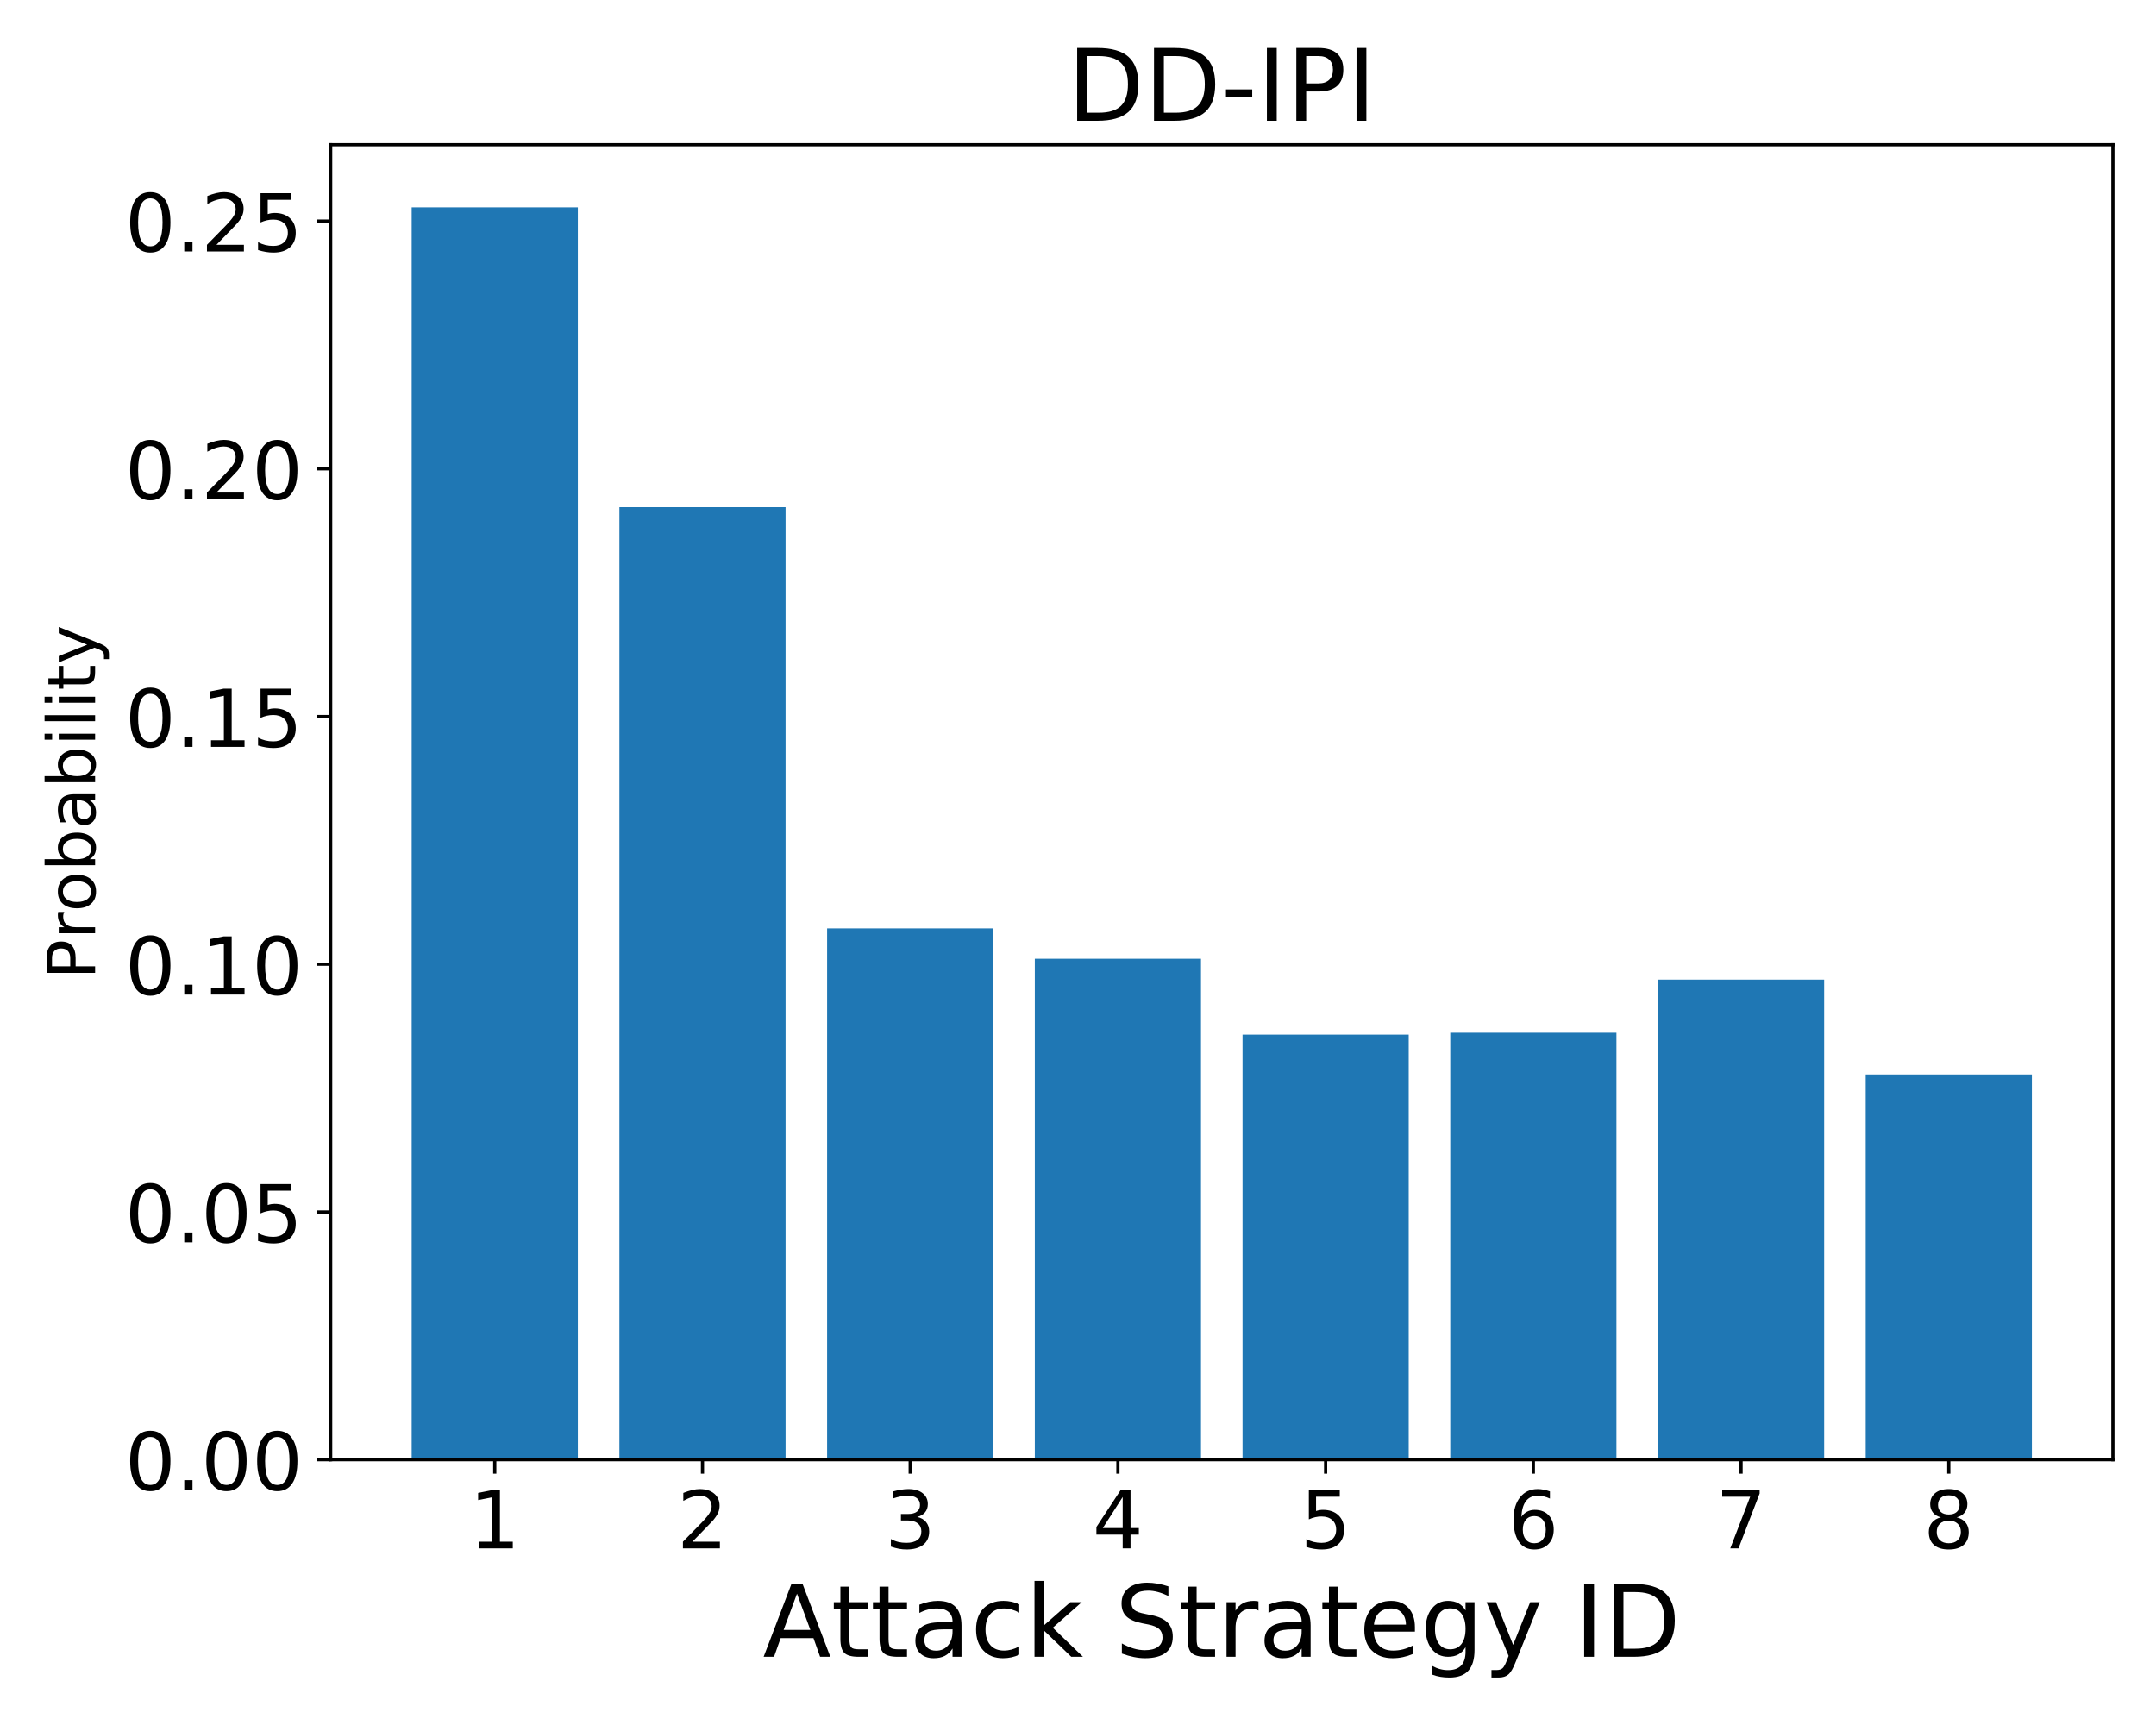
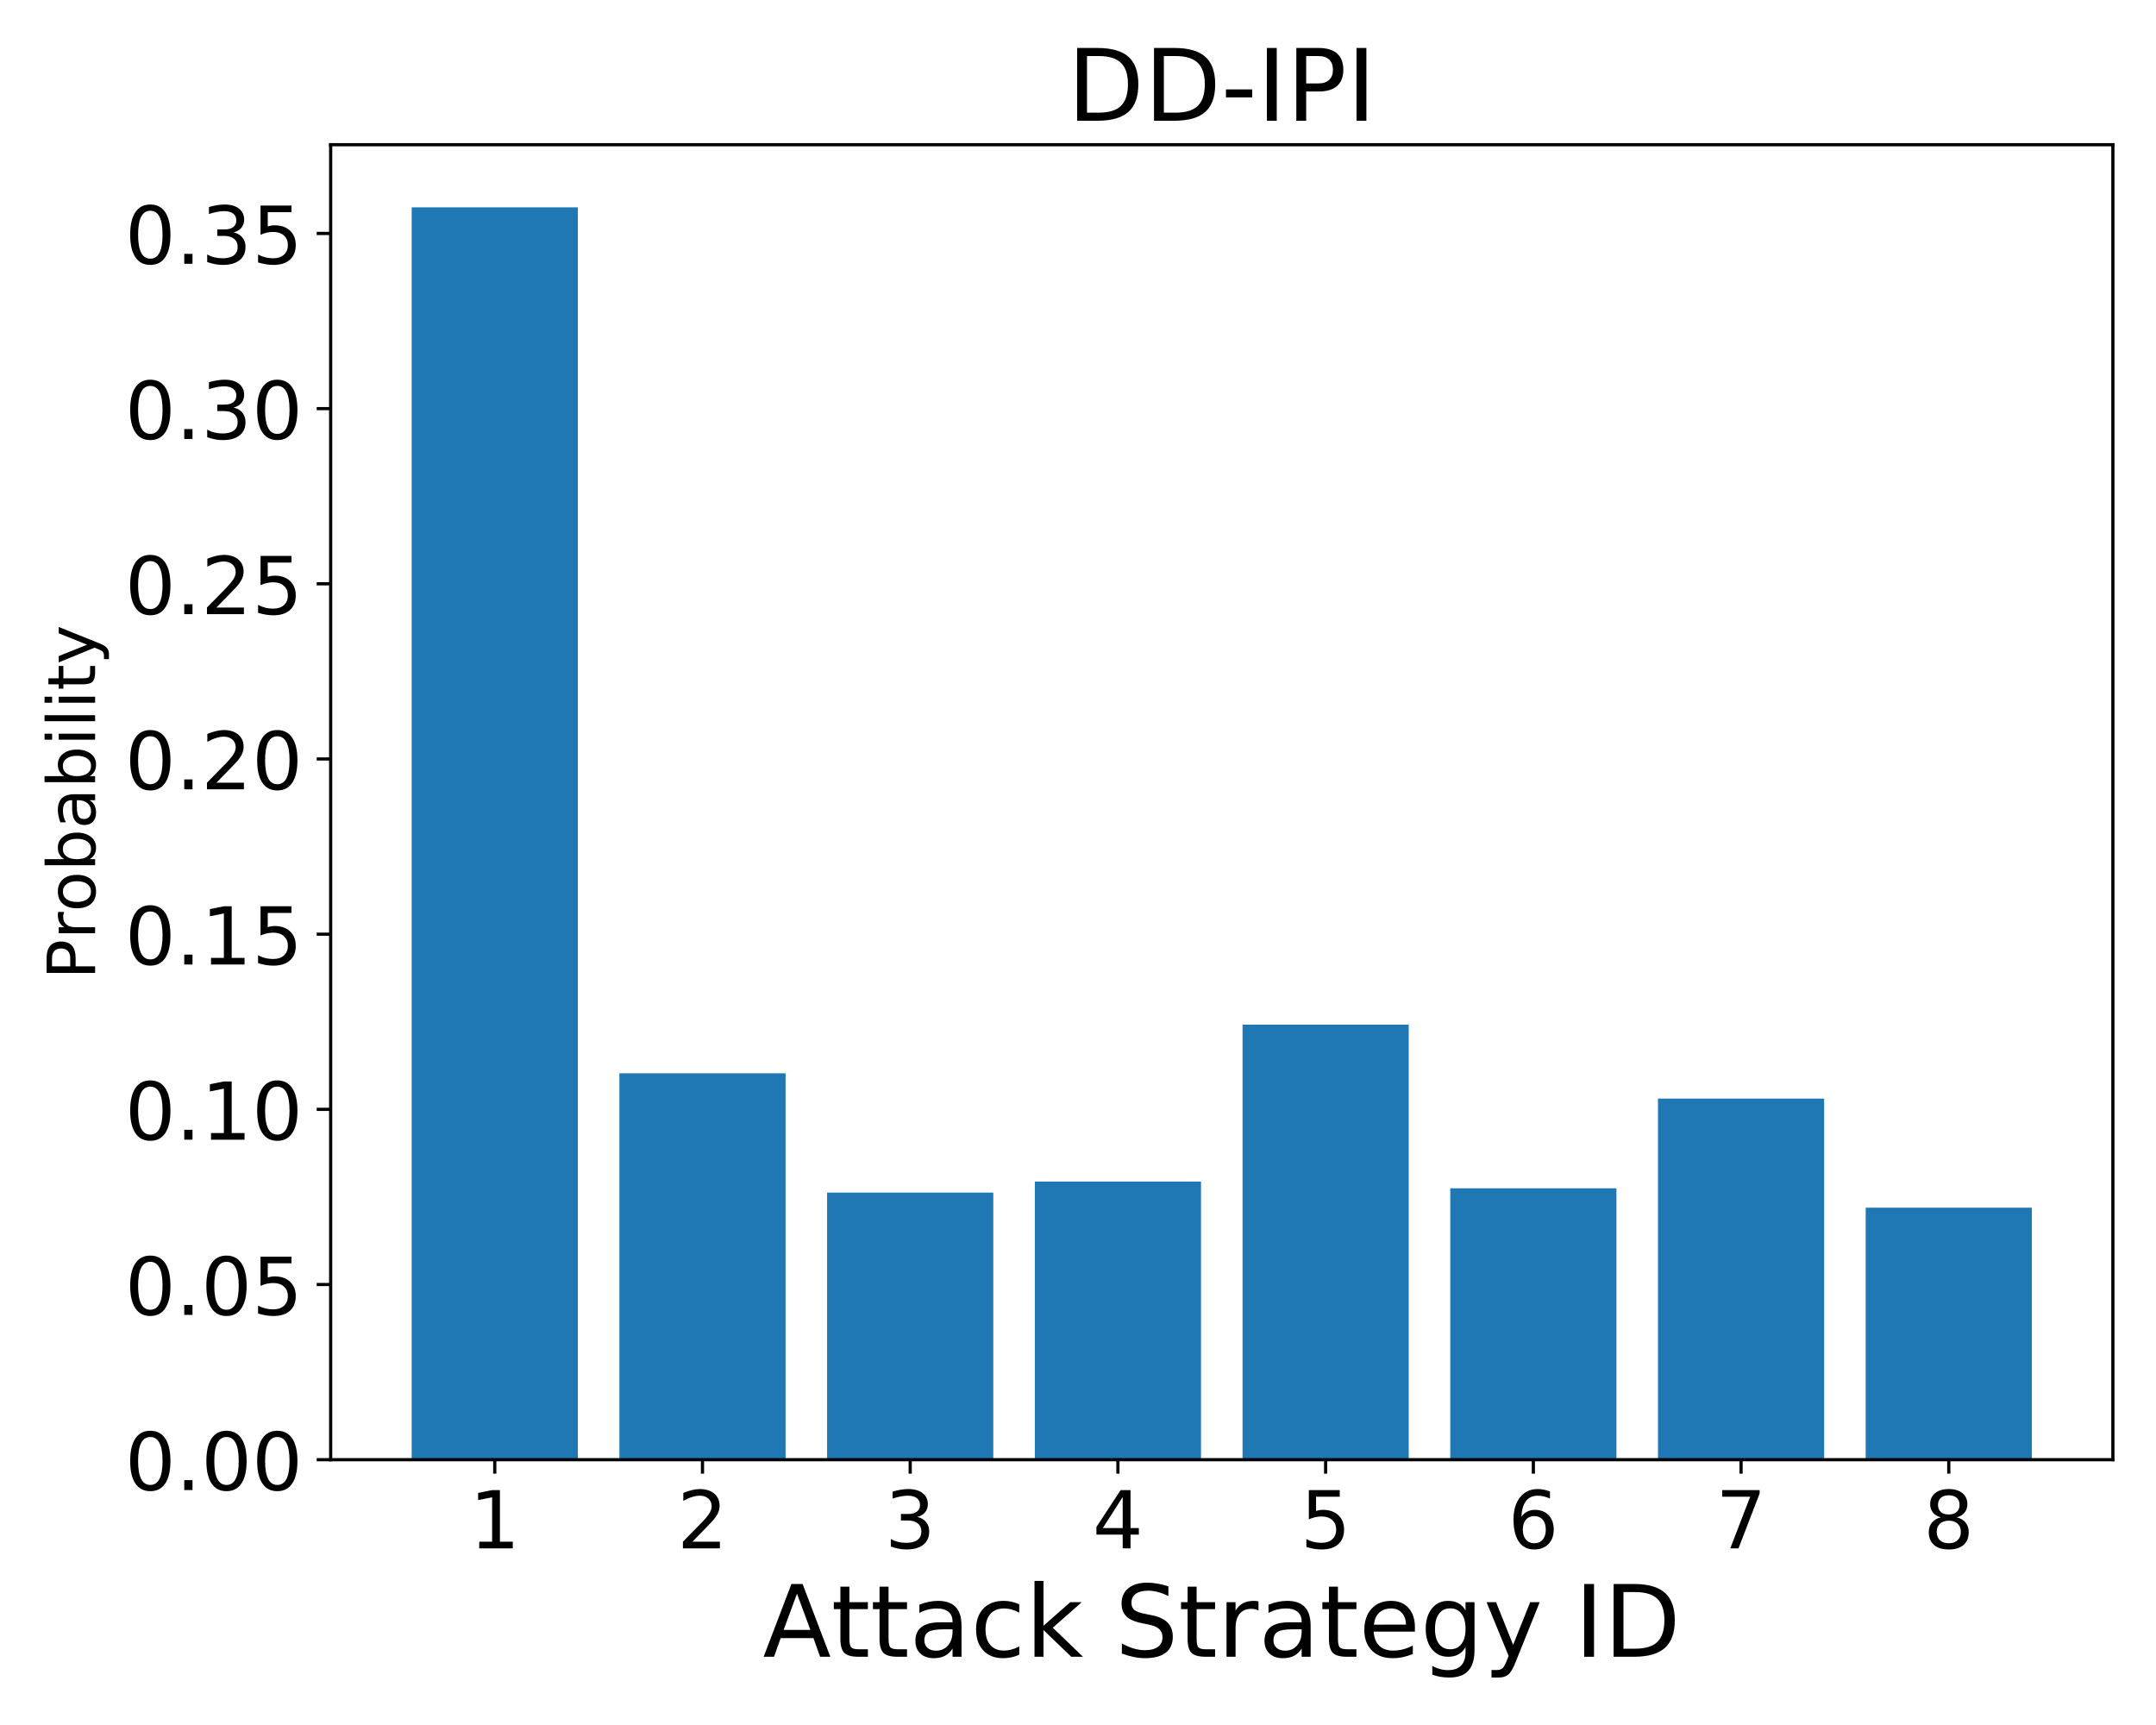
<svg xmlns="http://www.w3.org/2000/svg" xmlns:xlink="http://www.w3.org/1999/xlink" height="432pt" version="1.1" viewBox="0 0 540 432" width="540pt">
  <defs>
    <style type="text/css">
*{stroke-linecap:butt;stroke-linejoin:round;}
  </style>
  </defs>
  <g id="figure_1">
    <g id="patch_1">
      <path d="M 0 432  L 540 432  L 540 0  L 0 0  z " style="fill:#ffffff;" />
    </g>
    <g id="axes_1">
      <g id="patch_2">
        <path d="M 82.82 365.56  L 529.2 365.56  L 529.2 36.24  L 82.82 36.24  z " style="fill:#ffffff;" />
      </g>
      <g id="patch_3">
-         <path clip-path="url(#pf6ca8c600c)" d="M 103.11 365.56  L 144.731 365.56  L 144.731 51.922  L 103.11 51.922  z " style="fill:#1f77b4;" />
+         <path clip-path="url(#p22052f798a)" d="M 103.11 365.56  L 144.731 365.56  L 144.731 51.922  L 103.11 51.922  z " style="fill:#1f77b4;" />
      </g>
      <g id="patch_4">
-         <path clip-path="url(#pf6ca8c600c)" d="M 155.136 365.56  L 196.756 365.56  L 196.756 127.005  L 155.136 127.005  z " style="fill:#1f77b4;" />
+         <path clip-path="url(#p22052f798a)" d="M 155.136 365.56  L 196.756 365.56  L 196.756 268.795  L 155.136 268.795  z " style="fill:#1f77b4;" />
      </g>
      <g id="patch_5">
-         <path clip-path="url(#pf6ca8c600c)" d="M 207.161 365.56  L 248.782 365.56  L 248.782 232.501  L 207.161 232.501  z " style="fill:#1f77b4;" />
+         <path clip-path="url(#p22052f798a)" d="M 207.161 365.56  L 248.782 365.56  L 248.782 298.669  L 207.161 298.669  z " style="fill:#1f77b4;" />
      </g>
      <g id="patch_6">
-         <path clip-path="url(#pf6ca8c600c)" d="M 259.187 365.56  L 300.807 365.56  L 300.807 240.105  L 259.187 240.105  z " style="fill:#1f77b4;" />
+         <path clip-path="url(#p22052f798a)" d="M 259.187 365.56  L 300.807 365.56  L 300.807 295.911  L 259.187 295.911  z " style="fill:#1f77b4;" />
      </g>
      <g id="patch_7">
-         <path clip-path="url(#pf6ca8c600c)" d="M 311.213 365.56  L 352.833 365.56  L 352.833 259.113  L 311.213 259.113  z " style="fill:#1f77b4;" />
+         <path clip-path="url(#p22052f798a)" d="M 311.213 365.56  L 352.833 365.56  L 352.833 256.601  L 311.213 256.601  z " style="fill:#1f77b4;" />
      </g>
      <g id="patch_8">
-         <path clip-path="url(#pf6ca8c600c)" d="M 363.238 365.56  L 404.859 365.56  L 404.859 258.638  L 363.238 258.638  z " style="fill:#1f77b4;" />
+         <path clip-path="url(#p22052f798a)" d="M 363.238 365.56  L 404.859 365.56  L 404.859 297.595  L 363.238 297.595  z " style="fill:#1f77b4;" />
      </g>
      <g id="patch_9">
-         <path clip-path="url(#pf6ca8c600c)" d="M 415.264 365.56  L 456.884 365.56  L 456.884 245.332  L 415.264 245.332  z " style="fill:#1f77b4;" />
+         <path clip-path="url(#p22052f798a)" d="M 415.264 365.56  L 456.884 365.56  L 456.884 275.124  L 415.264 275.124  z " style="fill:#1f77b4;" />
      </g>
      <g id="patch_10">
-         <path clip-path="url(#pf6ca8c600c)" d="M 467.289 365.56  L 508.91 365.56  L 508.91 269.093  L 467.289 269.093  z " style="fill:#1f77b4;" />
+         <path clip-path="url(#p22052f798a)" d="M 467.289 365.56  L 508.91 365.56  L 508.91 302.443  L 467.289 302.443  z " style="fill:#1f77b4;" />
      </g>
      <g id="matplotlib.axis_1">
        <g id="xtick_1">
          <g id="line2d_1">
            <defs>
-               <path d="M 0 0  L 0 3.5  " id="m2db771eac0" style="stroke:#000000;stroke-width:0.8;" />
-             </defs>
-             <g>
-               <use style="stroke:#000000;stroke-width:0.8;" x="123.92" xlink:href="#m2db771eac0" y="365.56" />
+               <path d="M 0 0  L 0 3.5  " id="mfb6e8828f0" style="stroke:#000000;stroke-width:0.8;" />
+             </defs>
+             <g>
+               <use style="stroke:#000000;stroke-width:0.8;" x="123.92" xlink:href="#mfb6e8828f0" y="365.56" />
            </g>
          </g>
          <g id="text_1">
            <defs>
              <path d="M 12.406 8.297  L 28.516 8.297  L 28.516 63.922  L 10.984 60.406  L 10.984 69.391  L 28.422 72.906  L 38.281 72.906  L 38.281 8.297  L 54.391 8.297  L 54.391 0  L 12.406 0  z " id="DejaVuSans-49" />
            </defs>
            <g transform="translate(117.5578 387.7569)scale(0.2 -0.2)">
              <use xlink:href="#DejaVuSans-49" />
            </g>
          </g>
        </g>
        <g id="xtick_2">
          <g id="line2d_2">
            <g>
-               <use style="stroke:#000000;stroke-width:0.8;" x="175.946" xlink:href="#m2db771eac0" y="365.56" />
+               <use style="stroke:#000000;stroke-width:0.8;" x="175.946" xlink:href="#mfb6e8828f0" y="365.56" />
            </g>
          </g>
          <g id="text_2">
            <defs>
              <path d="M 19.188 8.297  L 53.609 8.297  L 53.609 0  L 7.328 0  L 7.328 8.297  Q 12.938 14.109 22.625 23.891  Q 32.328 33.688 34.812 36.531  Q 39.547 41.844 41.422 45.531  Q 43.312 49.219 43.312 52.781  Q 43.312 58.594 39.234 62.25  Q 35.156 65.922 28.609 65.922  Q 23.969 65.922 18.812 64.312  Q 13.672 62.703 7.812 59.422  L 7.812 69.391  Q 13.766 71.781 18.938 73  Q 24.125 74.219 28.422 74.219  Q 39.75 74.219 46.484 68.547  Q 53.219 62.891 53.219 53.422  Q 53.219 48.922 51.531 44.891  Q 49.859 40.875 45.406 35.406  Q 44.188 33.984 37.641 27.219  Q 31.109 20.453 19.188 8.297  z " id="DejaVuSans-50" />
            </defs>
            <g transform="translate(169.5834 387.7569)scale(0.2 -0.2)">
              <use xlink:href="#DejaVuSans-50" />
            </g>
          </g>
        </g>
        <g id="xtick_3">
          <g id="line2d_3">
            <g>
-               <use style="stroke:#000000;stroke-width:0.8;" x="227.972" xlink:href="#m2db771eac0" y="365.56" />
+               <use style="stroke:#000000;stroke-width:0.8;" x="227.972" xlink:href="#mfb6e8828f0" y="365.56" />
            </g>
          </g>
          <g id="text_3">
            <defs>
              <path d="M 40.578 39.312  Q 47.656 37.797 51.625 33  Q 55.609 28.219 55.609 21.188  Q 55.609 10.406 48.188 4.484  Q 40.766 -1.422 27.094 -1.422  Q 22.516 -1.422 17.656 -0.516  Q 12.797 0.391 7.625 2.203  L 7.625 11.719  Q 11.719 9.328 16.594 8.109  Q 21.484 6.891 26.812 6.891  Q 36.078 6.891 40.938 10.547  Q 45.797 14.203 45.797 21.188  Q 45.797 27.641 41.281 31.266  Q 36.766 34.906 28.719 34.906  L 20.219 34.906  L 20.219 43.016  L 29.109 43.016  Q 36.375 43.016 40.234 45.922  Q 44.094 48.828 44.094 54.297  Q 44.094 59.906 40.109 62.906  Q 36.141 65.922 28.719 65.922  Q 24.656 65.922 20.016 65.031  Q 15.375 64.156 9.812 62.312  L 9.812 71.094  Q 15.438 72.656 20.344 73.438  Q 25.25 74.219 29.594 74.219  Q 40.828 74.219 47.359 69.109  Q 53.906 64.016 53.906 55.328  Q 53.906 49.266 50.438 45.094  Q 46.969 40.922 40.578 39.312  z " id="DejaVuSans-51" />
            </defs>
            <g transform="translate(221.609 387.7569)scale(0.2 -0.2)">
              <use xlink:href="#DejaVuSans-51" />
            </g>
          </g>
        </g>
        <g id="xtick_4">
          <g id="line2d_4">
            <g>
-               <use style="stroke:#000000;stroke-width:0.8;" x="279.997" xlink:href="#m2db771eac0" y="365.56" />
+               <use style="stroke:#000000;stroke-width:0.8;" x="279.997" xlink:href="#mfb6e8828f0" y="365.56" />
            </g>
          </g>
          <g id="text_4">
            <defs>
              <path d="M 37.797 64.312  L 12.891 25.391  L 37.797 25.391  z M 35.203 72.906  L 47.609 72.906  L 47.609 25.391  L 58.016 25.391  L 58.016 17.188  L 47.609 17.188  L 47.609 0  L 37.797 0  L 37.797 17.188  L 4.891 17.188  L 4.891 26.703  z " id="DejaVuSans-52" />
            </defs>
            <g transform="translate(273.6347 387.7569)scale(0.2 -0.2)">
              <use xlink:href="#DejaVuSans-52" />
            </g>
          </g>
        </g>
        <g id="xtick_5">
          <g id="line2d_5">
            <g>
-               <use style="stroke:#000000;stroke-width:0.8;" x="332.023" xlink:href="#m2db771eac0" y="365.56" />
+               <use style="stroke:#000000;stroke-width:0.8;" x="332.023" xlink:href="#mfb6e8828f0" y="365.56" />
            </g>
          </g>
          <g id="text_5">
            <defs>
              <path d="M 10.797 72.906  L 49.516 72.906  L 49.516 64.594  L 19.828 64.594  L 19.828 46.734  Q 21.969 47.469 24.109 47.828  Q 26.266 48.188 28.422 48.188  Q 40.625 48.188 47.75 41.5  Q 54.891 34.812 54.891 23.391  Q 54.891 11.625 47.562 5.094  Q 40.234 -1.422 26.906 -1.422  Q 22.312 -1.422 17.547 -0.641  Q 12.797 0.141 7.719 1.703  L 7.719 11.625  Q 12.109 9.234 16.797 8.062  Q 21.484 6.891 26.703 6.891  Q 35.156 6.891 40.078 11.328  Q 45.016 15.766 45.016 23.391  Q 45.016 31 40.078 35.438  Q 35.156 39.891 26.703 39.891  Q 22.75 39.891 18.812 39.016  Q 14.891 38.141 10.797 36.281  z " id="DejaVuSans-53" />
            </defs>
            <g transform="translate(325.6603 387.7569)scale(0.2 -0.2)">
              <use xlink:href="#DejaVuSans-53" />
            </g>
          </g>
        </g>
        <g id="xtick_6">
          <g id="line2d_6">
            <g>
-               <use style="stroke:#000000;stroke-width:0.8;" x="384.048" xlink:href="#m2db771eac0" y="365.56" />
+               <use style="stroke:#000000;stroke-width:0.8;" x="384.048" xlink:href="#mfb6e8828f0" y="365.56" />
            </g>
          </g>
          <g id="text_6">
            <defs>
              <path d="M 33.016 40.375  Q 26.375 40.375 22.484 35.828  Q 18.609 31.297 18.609 23.391  Q 18.609 15.531 22.484 10.953  Q 26.375 6.391 33.016 6.391  Q 39.656 6.391 43.531 10.953  Q 47.406 15.531 47.406 23.391  Q 47.406 31.297 43.531 35.828  Q 39.656 40.375 33.016 40.375  z M 52.594 71.297  L 52.594 62.312  Q 48.875 64.062 45.094 64.984  Q 41.312 65.922 37.594 65.922  Q 27.828 65.922 22.672 59.328  Q 17.531 52.734 16.797 39.406  Q 19.672 43.656 24.016 45.922  Q 28.375 48.188 33.594 48.188  Q 44.578 48.188 50.953 41.516  Q 57.328 34.859 57.328 23.391  Q 57.328 12.156 50.688 5.359  Q 44.047 -1.422 33.016 -1.422  Q 20.359 -1.422 13.672 8.266  Q 6.984 17.969 6.984 36.375  Q 6.984 53.656 15.188 63.938  Q 23.391 74.219 37.203 74.219  Q 40.922 74.219 44.703 73.484  Q 48.484 72.75 52.594 71.297  z " id="DejaVuSans-54" />
            </defs>
            <g transform="translate(377.686 387.7569)scale(0.2 -0.2)">
              <use xlink:href="#DejaVuSans-54" />
            </g>
          </g>
        </g>
        <g id="xtick_7">
          <g id="line2d_7">
            <g>
-               <use style="stroke:#000000;stroke-width:0.8;" x="436.074" xlink:href="#m2db771eac0" y="365.56" />
+               <use style="stroke:#000000;stroke-width:0.8;" x="436.074" xlink:href="#mfb6e8828f0" y="365.56" />
            </g>
          </g>
          <g id="text_7">
            <defs>
              <path d="M 8.203 72.906  L 55.078 72.906  L 55.078 68.703  L 28.609 0  L 18.312 0  L 43.219 64.594  L 8.203 64.594  z " id="DejaVuSans-55" />
            </defs>
            <g transform="translate(429.7116 387.7569)scale(0.2 -0.2)">
              <use xlink:href="#DejaVuSans-55" />
            </g>
          </g>
        </g>
        <g id="xtick_8">
          <g id="line2d_8">
            <g>
-               <use style="stroke:#000000;stroke-width:0.8;" x="488.1" xlink:href="#m2db771eac0" y="365.56" />
+               <use style="stroke:#000000;stroke-width:0.8;" x="488.1" xlink:href="#mfb6e8828f0" y="365.56" />
            </g>
          </g>
          <g id="text_8">
            <defs>
              <path d="M 31.781 34.625  Q 24.75 34.625 20.719 30.859  Q 16.703 27.094 16.703 20.516  Q 16.703 13.922 20.719 10.156  Q 24.75 6.391 31.781 6.391  Q 38.812 6.391 42.859 10.172  Q 46.922 13.969 46.922 20.516  Q 46.922 27.094 42.891 30.859  Q 38.875 34.625 31.781 34.625  z M 21.922 38.812  Q 15.578 40.375 12.031 44.719  Q 8.5 49.078 8.5 55.328  Q 8.5 64.062 14.719 69.141  Q 20.953 74.219 31.781 74.219  Q 42.672 74.219 48.875 69.141  Q 55.078 64.062 55.078 55.328  Q 55.078 49.078 51.531 44.719  Q 48 40.375 41.703 38.812  Q 48.828 37.156 52.797 32.312  Q 56.781 27.484 56.781 20.516  Q 56.781 9.906 50.312 4.234  Q 43.844 -1.422 31.781 -1.422  Q 19.734 -1.422 13.25 4.234  Q 6.781 9.906 6.781 20.516  Q 6.781 27.484 10.781 32.312  Q 14.797 37.156 21.922 38.812  z M 18.312 54.391  Q 18.312 48.734 21.844 45.562  Q 25.391 42.391 31.781 42.391  Q 38.141 42.391 41.719 45.562  Q 45.312 48.734 45.312 54.391  Q 45.312 60.062 41.719 63.234  Q 38.141 66.406 31.781 66.406  Q 25.391 66.406 21.844 63.234  Q 18.312 60.062 18.312 54.391  z " id="DejaVuSans-56" />
            </defs>
            <g transform="translate(481.7372 387.7569)scale(0.2 -0.2)">
              <use xlink:href="#DejaVuSans-56" />
            </g>
          </g>
        </g>
        <g id="text_9">
          <defs>
            <path d="M 34.188 63.188  L 20.797 26.906  L 47.609 26.906  z M 28.609 72.906  L 39.797 72.906  L 67.578 0  L 57.328 0  L 50.688 18.703  L 17.828 18.703  L 11.188 0  L 0.781 0  z " id="DejaVuSans-65" />
            <path d="M 18.312 70.219  L 18.312 54.688  L 36.812 54.688  L 36.812 47.703  L 18.312 47.703  L 18.312 18.016  Q 18.312 11.328 20.141 9.422  Q 21.969 7.516 27.594 7.516  L 36.812 7.516  L 36.812 0  L 27.594 0  Q 17.188 0 13.234 3.875  Q 9.281 7.766 9.281 18.016  L 9.281 47.703  L 2.688 47.703  L 2.688 54.688  L 9.281 54.688  L 9.281 70.219  z " id="DejaVuSans-116" />
            <path d="M 34.281 27.484  Q 23.391 27.484 19.188 25  Q 14.984 22.516 14.984 16.5  Q 14.984 11.719 18.141 8.906  Q 21.297 6.109 26.703 6.109  Q 34.188 6.109 38.703 11.406  Q 43.219 16.703 43.219 25.484  L 43.219 27.484  z M 52.203 31.203  L 52.203 0  L 43.219 0  L 43.219 8.297  Q 40.141 3.328 35.547 0.953  Q 30.953 -1.422 24.312 -1.422  Q 15.922 -1.422 10.953 3.297  Q 6 8.016 6 15.922  Q 6 25.141 12.172 29.828  Q 18.359 34.516 30.609 34.516  L 43.219 34.516  L 43.219 35.406  Q 43.219 41.609 39.141 45  Q 35.062 48.391 27.688 48.391  Q 23 48.391 18.547 47.266  Q 14.109 46.141 10.016 43.891  L 10.016 52.203  Q 14.938 54.109 19.578 55.047  Q 24.219 56 28.609 56  Q 40.484 56 46.344 49.844  Q 52.203 43.703 52.203 31.203  z " id="DejaVuSans-97" />
            <path d="M 48.781 52.594  L 48.781 44.188  Q 44.969 46.297 41.141 47.344  Q 37.312 48.391 33.406 48.391  Q 24.656 48.391 19.812 42.844  Q 14.984 37.312 14.984 27.297  Q 14.984 17.281 19.812 11.734  Q 24.656 6.203 33.406 6.203  Q 37.312 6.203 41.141 7.25  Q 44.969 8.297 48.781 10.406  L 48.781 2.094  Q 45.016 0.344 40.984 -0.531  Q 36.969 -1.422 32.422 -1.422  Q 20.062 -1.422 12.781 6.344  Q 5.516 14.109 5.516 27.297  Q 5.516 40.672 12.859 48.328  Q 20.219 56 33.016 56  Q 37.156 56 41.109 55.141  Q 45.062 54.297 48.781 52.594  z " id="DejaVuSans-99" />
            <path d="M 9.078 75.984  L 18.109 75.984  L 18.109 31.109  L 44.922 54.688  L 56.391 54.688  L 27.391 29.109  L 57.625 0  L 45.906 0  L 18.109 26.703  L 18.109 0  L 9.078 0  z " id="DejaVuSans-107" />
            <path id="DejaVuSans-32" />
            <path d="M 53.516 70.516  L 53.516 60.891  Q 47.906 63.578 42.922 64.891  Q 37.938 66.219 33.297 66.219  Q 25.25 66.219 20.875 63.094  Q 16.5 59.969 16.5 54.203  Q 16.5 49.359 19.406 46.891  Q 22.312 44.438 30.422 42.922  L 36.375 41.703  Q 47.406 39.594 52.656 34.297  Q 57.906 29 57.906 20.125  Q 57.906 9.516 50.797 4.047  Q 43.703 -1.422 29.984 -1.422  Q 24.812 -1.422 18.969 -0.25  Q 13.141 0.922 6.891 3.219  L 6.891 13.375  Q 12.891 10.016 18.656 8.297  Q 24.422 6.594 29.984 6.594  Q 38.422 6.594 43.016 9.906  Q 47.609 13.234 47.609 19.391  Q 47.609 24.75 44.312 27.781  Q 41.016 30.812 33.5 32.328  L 27.484 33.5  Q 16.453 35.688 11.516 40.375  Q 6.594 45.062 6.594 53.422  Q 6.594 63.094 13.406 68.656  Q 20.219 74.219 32.172 74.219  Q 37.312 74.219 42.625 73.281  Q 47.953 72.359 53.516 70.516  z " id="DejaVuSans-83" />
            <path d="M 41.109 46.297  Q 39.594 47.172 37.812 47.578  Q 36.031 48 33.891 48  Q 26.266 48 22.188 43.047  Q 18.109 38.094 18.109 28.812  L 18.109 0  L 9.078 0  L 9.078 54.688  L 18.109 54.688  L 18.109 46.188  Q 20.953 51.172 25.484 53.578  Q 30.031 56 36.531 56  Q 37.453 56 38.578 55.875  Q 39.703 55.766 41.062 55.516  z " id="DejaVuSans-114" />
            <path d="M 56.203 29.594  L 56.203 25.203  L 14.891 25.203  Q 15.484 15.922 20.484 11.062  Q 25.484 6.203 34.422 6.203  Q 39.594 6.203 44.453 7.469  Q 49.312 8.734 54.109 11.281  L 54.109 2.781  Q 49.266 0.734 44.188 -0.344  Q 39.109 -1.422 33.891 -1.422  Q 20.797 -1.422 13.156 6.188  Q 5.516 13.812 5.516 26.812  Q 5.516 40.234 12.766 48.109  Q 20.016 56 32.328 56  Q 43.359 56 49.781 48.891  Q 56.203 41.797 56.203 29.594  z M 47.219 32.234  Q 47.125 39.594 43.094 43.984  Q 39.062 48.391 32.422 48.391  Q 24.906 48.391 20.391 44.141  Q 15.875 39.891 15.188 32.172  z " id="DejaVuSans-101" />
            <path d="M 45.406 27.984  Q 45.406 37.75 41.375 43.109  Q 37.359 48.484 30.078 48.484  Q 22.859 48.484 18.828 43.109  Q 14.797 37.75 14.797 27.984  Q 14.797 18.266 18.828 12.891  Q 22.859 7.516 30.078 7.516  Q 37.359 7.516 41.375 12.891  Q 45.406 18.266 45.406 27.984  z M 54.391 6.781  Q 54.391 -7.172 48.188 -13.984  Q 42 -20.797 29.203 -20.797  Q 24.469 -20.797 20.266 -20.094  Q 16.062 -19.391 12.109 -17.922  L 12.109 -9.188  Q 16.062 -11.328 19.922 -12.344  Q 23.781 -13.375 27.781 -13.375  Q 36.625 -13.375 41.016 -8.766  Q 45.406 -4.156 45.406 5.172  L 45.406 9.625  Q 42.625 4.781 38.281 2.391  Q 33.938 0 27.875 0  Q 17.828 0 11.672 7.656  Q 5.516 15.328 5.516 27.984  Q 5.516 40.672 11.672 48.328  Q 17.828 56 27.875 56  Q 33.938 56 38.281 53.609  Q 42.625 51.219 45.406 46.391  L 45.406 54.688  L 54.391 54.688  z " id="DejaVuSans-103" />
            <path d="M 32.172 -5.078  Q 28.375 -14.844 24.75 -17.812  Q 21.141 -20.797 15.094 -20.797  L 7.906 -20.797  L 7.906 -13.281  L 13.188 -13.281  Q 16.891 -13.281 18.938 -11.516  Q 21 -9.766 23.484 -3.219  L 25.094 0.875  L 2.984 54.688  L 12.5 54.688  L 29.594 11.922  L 46.688 54.688  L 56.203 54.688  z " id="DejaVuSans-121" />
            <path d="M 9.812 72.906  L 19.672 72.906  L 19.672 0  L 9.812 0  z " id="DejaVuSans-73" />
            <path d="M 19.672 64.797  L 19.672 8.109  L 31.594 8.109  Q 46.688 8.109 53.688 14.938  Q 60.688 21.781 60.688 36.531  Q 60.688 51.172 53.688 57.984  Q 46.688 64.797 31.594 64.797  z M 9.812 72.906  L 30.078 72.906  Q 51.266 72.906 61.172 64.094  Q 71.094 55.281 71.094 36.531  Q 71.094 17.672 61.125 8.828  Q 51.172 0 30.078 0  L 9.812 0  z " id="DejaVuSans-68" />
          </defs>
          <g transform="translate(191.0705 414.9123)scale(0.25 -0.25)">
            <use xlink:href="#DejaVuSans-65" />
            <use x="68.393" xlink:href="#DejaVuSans-116" />
            <use x="107.602" xlink:href="#DejaVuSans-116" />
            <use x="146.811" xlink:href="#DejaVuSans-97" />
            <use x="208.09" xlink:href="#DejaVuSans-99" />
            <use x="263.07" xlink:href="#DejaVuSans-107" />
            <use x="320.98" xlink:href="#DejaVuSans-32" />
            <use x="352.768" xlink:href="#DejaVuSans-83" />
            <use x="416.244" xlink:href="#DejaVuSans-116" />
            <use x="455.453" xlink:href="#DejaVuSans-114" />
            <use x="496.566" xlink:href="#DejaVuSans-97" />
            <use x="557.846" xlink:href="#DejaVuSans-116" />
            <use x="597.055" xlink:href="#DejaVuSans-101" />
            <use x="658.578" xlink:href="#DejaVuSans-103" />
            <use x="722.055" xlink:href="#DejaVuSans-121" />
            <use x="781.234" xlink:href="#DejaVuSans-32" />
            <use x="813.021" xlink:href="#DejaVuSans-73" />
            <use x="842.514" xlink:href="#DejaVuSans-68" />
          </g>
        </g>
      </g>
      <g id="matplotlib.axis_2">
        <g id="ytick_1">
          <g id="line2d_9">
            <defs>
-               <path d="M 0 0  L -3.5 0  " id="m4311ec9c61" style="stroke:#000000;stroke-width:0.8;" />
-             </defs>
-             <g>
-               <use style="stroke:#000000;stroke-width:0.8;" x="82.82" xlink:href="#m4311ec9c61" y="365.56" />
+               <path d="M 0 0  L -3.5 0  " id="m6690a37e23" style="stroke:#000000;stroke-width:0.8;" />
+             </defs>
+             <g>
+               <use style="stroke:#000000;stroke-width:0.8;" x="82.82" xlink:href="#m6690a37e23" y="365.56" />
            </g>
          </g>
          <g id="text_10">
            <defs>
              <path d="M 31.781 66.406  Q 24.172 66.406 20.328 58.906  Q 16.5 51.422 16.5 36.375  Q 16.5 21.391 20.328 13.891  Q 24.172 6.391 31.781 6.391  Q 39.453 6.391 43.281 13.891  Q 47.125 21.391 47.125 36.375  Q 47.125 51.422 43.281 58.906  Q 39.453 66.406 31.781 66.406  z M 31.781 74.219  Q 44.047 74.219 50.516 64.516  Q 56.984 54.828 56.984 36.375  Q 56.984 17.969 50.516 8.266  Q 44.047 -1.422 31.781 -1.422  Q 19.531 -1.422 13.062 8.266  Q 6.594 17.969 6.594 36.375  Q 6.594 54.828 13.062 64.516  Q 19.531 74.219 31.781 74.219  z " id="DejaVuSans-48" />
              <path d="M 10.688 12.406  L 21 12.406  L 21 0  L 10.688 0  z " id="DejaVuSans-46" />
            </defs>
            <g transform="translate(31.28875 373.1584)scale(0.2 -0.2)">
              <use xlink:href="#DejaVuSans-48" />
              <use x="63.623" xlink:href="#DejaVuSans-46" />
              <use x="95.41" xlink:href="#DejaVuSans-48" />
              <use x="159.033" xlink:href="#DejaVuSans-48" />
            </g>
          </g>
        </g>
        <g id="ytick_2">
          <g id="line2d_10">
            <g>
-               <use style="stroke:#000000;stroke-width:0.8;" x="82.82" xlink:href="#m4311ec9c61" y="303.521" />
+               <use style="stroke:#000000;stroke-width:0.8;" x="82.82" xlink:href="#m6690a37e23" y="321.689" />
            </g>
          </g>
          <g id="text_11">
-             <g transform="translate(31.28875 311.1199)scale(0.2 -0.2)">
+             <g transform="translate(31.28875 329.2874)scale(0.2 -0.2)">
              <use xlink:href="#DejaVuSans-48" />
              <use x="63.623" xlink:href="#DejaVuSans-46" />
              <use x="95.41" xlink:href="#DejaVuSans-48" />
              <use x="159.033" xlink:href="#DejaVuSans-53" />
            </g>
          </g>
        </g>
        <g id="ytick_3">
          <g id="line2d_11">
            <g>
-               <use style="stroke:#000000;stroke-width:0.8;" x="82.82" xlink:href="#m4311ec9c61" y="241.483" />
+               <use style="stroke:#000000;stroke-width:0.8;" x="82.82" xlink:href="#m6690a37e23" y="277.818" />
            </g>
          </g>
          <g id="text_12">
-             <g transform="translate(31.28875 249.0813)scale(0.2 -0.2)">
+             <g transform="translate(31.28875 285.4164)scale(0.2 -0.2)">
              <use xlink:href="#DejaVuSans-48" />
              <use x="63.623" xlink:href="#DejaVuSans-46" />
              <use x="95.41" xlink:href="#DejaVuSans-49" />
              <use x="159.033" xlink:href="#DejaVuSans-48" />
            </g>
          </g>
        </g>
        <g id="ytick_4">
          <g id="line2d_12">
            <g>
-               <use style="stroke:#000000;stroke-width:0.8;" x="82.82" xlink:href="#m4311ec9c61" y="179.444" />
+               <use style="stroke:#000000;stroke-width:0.8;" x="82.82" xlink:href="#m6690a37e23" y="233.947" />
            </g>
          </g>
          <g id="text_13">
-             <g transform="translate(31.28875 187.0427)scale(0.2 -0.2)">
+             <g transform="translate(31.28875 241.5454)scale(0.2 -0.2)">
              <use xlink:href="#DejaVuSans-48" />
              <use x="63.623" xlink:href="#DejaVuSans-46" />
              <use x="95.41" xlink:href="#DejaVuSans-49" />
              <use x="159.033" xlink:href="#DejaVuSans-53" />
            </g>
          </g>
        </g>
        <g id="ytick_5">
          <g id="line2d_13">
            <g>
-               <use style="stroke:#000000;stroke-width:0.8;" x="82.82" xlink:href="#m4311ec9c61" y="117.406" />
+               <use style="stroke:#000000;stroke-width:0.8;" x="82.82" xlink:href="#m6690a37e23" y="190.076" />
            </g>
          </g>
          <g id="text_14">
-             <g transform="translate(31.28875 125.0042)scale(0.2 -0.2)">
+             <g transform="translate(31.28875 197.6744)scale(0.2 -0.2)">
              <use xlink:href="#DejaVuSans-48" />
              <use x="63.623" xlink:href="#DejaVuSans-46" />
              <use x="95.41" xlink:href="#DejaVuSans-50" />
              <use x="159.033" xlink:href="#DejaVuSans-48" />
            </g>
          </g>
        </g>
        <g id="ytick_6">
          <g id="line2d_14">
            <g>
-               <use style="stroke:#000000;stroke-width:0.8;" x="82.82" xlink:href="#m4311ec9c61" y="55.367" />
+               <use style="stroke:#000000;stroke-width:0.8;" x="82.82" xlink:href="#m6690a37e23" y="146.205" />
            </g>
          </g>
          <g id="text_15">
-             <g transform="translate(31.28875 62.96561)scale(0.2 -0.2)">
+             <g transform="translate(31.28875 153.8034)scale(0.2 -0.2)">
              <use xlink:href="#DejaVuSans-48" />
              <use x="63.623" xlink:href="#DejaVuSans-46" />
              <use x="95.41" xlink:href="#DejaVuSans-50" />
              <use x="159.033" xlink:href="#DejaVuSans-53" />
            </g>
          </g>
        </g>
-         <g id="text_16">
+         <g id="ytick_7">
+           <g id="line2d_15">
+             <g>
+               <use style="stroke:#000000;stroke-width:0.8;" x="82.82" xlink:href="#m6690a37e23" y="102.334" />
+             </g>
+           </g>
+           <g id="text_16">
+             <g transform="translate(31.28875 109.9324)scale(0.2 -0.2)">
+               <use xlink:href="#DejaVuSans-48" />
+               <use x="63.623" xlink:href="#DejaVuSans-46" />
+               <use x="95.41" xlink:href="#DejaVuSans-51" />
+               <use x="159.033" xlink:href="#DejaVuSans-48" />
+             </g>
+           </g>
+         </g>
+         <g id="ytick_8">
+           <g id="line2d_16">
+             <g>
+               <use style="stroke:#000000;stroke-width:0.8;" x="82.82" xlink:href="#m6690a37e23" y="58.463" />
+             </g>
+           </g>
+           <g id="text_17">
+             <g transform="translate(31.28875 66.06136)scale(0.2 -0.2)">
+               <use xlink:href="#DejaVuSans-48" />
+               <use x="63.623" xlink:href="#DejaVuSans-46" />
+               <use x="95.41" xlink:href="#DejaVuSans-51" />
+               <use x="159.033" xlink:href="#DejaVuSans-53" />
+             </g>
+           </g>
+         </g>
+         <g id="text_18">
          <defs>
            <path d="M 19.672 64.797  L 19.672 37.406  L 32.078 37.406  Q 38.969 37.406 42.719 40.969  Q 46.484 44.531 46.484 51.125  Q 46.484 57.672 42.719 61.234  Q 38.969 64.797 32.078 64.797  z M 9.812 72.906  L 32.078 72.906  Q 44.344 72.906 50.609 67.359  Q 56.891 61.812 56.891 51.125  Q 56.891 40.328 50.609 34.812  Q 44.344 29.297 32.078 29.297  L 19.672 29.297  L 19.672 0  L 9.812 0  z " id="DejaVuSans-80" />
            <path d="M 30.609 48.391  Q 23.391 48.391 19.188 42.75  Q 14.984 37.109 14.984 27.297  Q 14.984 17.484 19.156 11.844  Q 23.344 6.203 30.609 6.203  Q 37.797 6.203 41.984 11.859  Q 46.188 17.531 46.188 27.297  Q 46.188 37.016 41.984 42.703  Q 37.797 48.391 30.609 48.391  z M 30.609 56  Q 42.328 56 49.016 48.375  Q 55.719 40.766 55.719 27.297  Q 55.719 13.875 49.016 6.219  Q 42.328 -1.422 30.609 -1.422  Q 18.844 -1.422 12.172 6.219  Q 5.516 13.875 5.516 27.297  Q 5.516 40.766 12.172 48.375  Q 18.844 56 30.609 56  z " id="DejaVuSans-111" />
            <path d="M 48.688 27.297  Q 48.688 37.203 44.609 42.844  Q 40.531 48.484 33.406 48.484  Q 26.266 48.484 22.188 42.844  Q 18.109 37.203 18.109 27.297  Q 18.109 17.391 22.188 11.75  Q 26.266 6.109 33.406 6.109  Q 40.531 6.109 44.609 11.75  Q 48.688 17.391 48.688 27.297  z M 18.109 46.391  Q 20.953 51.266 25.266 53.625  Q 29.594 56 35.594 56  Q 45.562 56 51.781 48.094  Q 58.016 40.188 58.016 27.297  Q 58.016 14.406 51.781 6.484  Q 45.562 -1.422 35.594 -1.422  Q 29.594 -1.422 25.266 0.953  Q 20.953 3.328 18.109 8.203  L 18.109 0  L 9.078 0  L 9.078 75.984  L 18.109 75.984  z " id="DejaVuSans-98" />
            <path d="M 9.422 54.688  L 18.406 54.688  L 18.406 0  L 9.422 0  z M 9.422 75.984  L 18.406 75.984  L 18.406 64.594  L 9.422 64.594  z " id="DejaVuSans-105" />
            <path d="M 9.422 75.984  L 18.406 75.984  L 18.406 0  L 9.422 0  z " id="DejaVuSans-108" />
          </defs>
          <g transform="translate(23.8226 245.2776)rotate(-90)scale(0.166667 -0.166667)">
            <use xlink:href="#DejaVuSans-80" />
            <use x="60.287" xlink:href="#DejaVuSans-114" />
            <use x="101.369" xlink:href="#DejaVuSans-111" />
            <use x="162.551" xlink:href="#DejaVuSans-98" />
            <use x="226.027" xlink:href="#DejaVuSans-97" />
            <use x="287.307" xlink:href="#DejaVuSans-98" />
            <use x="350.783" xlink:href="#DejaVuSans-105" />
            <use x="378.566" xlink:href="#DejaVuSans-108" />
            <use x="406.35" xlink:href="#DejaVuSans-105" />
            <use x="434.133" xlink:href="#DejaVuSans-116" />
            <use x="473.342" xlink:href="#DejaVuSans-121" />
          </g>
        </g>
      </g>
      <g id="patch_11">
        <path d="M 82.82 365.56  L 82.82 36.24  " style="fill:none;stroke:#000000;stroke-linecap:square;stroke-linejoin:miter;stroke-width:0.8;" />
      </g>
      <g id="patch_12">
        <path d="M 529.2 365.56  L 529.2 36.24  " style="fill:none;stroke:#000000;stroke-linecap:square;stroke-linejoin:miter;stroke-width:0.8;" />
      </g>
      <g id="patch_13">
        <path d="M 82.82 365.56  L 529.2 365.56  " style="fill:none;stroke:#000000;stroke-linecap:square;stroke-linejoin:miter;stroke-width:0.8;" />
      </g>
      <g id="patch_14">
        <path d="M 82.82 36.24  L 529.2 36.24  " style="fill:none;stroke:#000000;stroke-linecap:square;stroke-linejoin:miter;stroke-width:0.8;" />
      </g>
-       <g id="text_17">
+       <g id="text_19">
        <defs>
          <path d="M 4.891 31.391  L 31.203 31.391  L 31.203 23.391  L 4.891 23.391  z " id="DejaVuSans-45" />
        </defs>
        <g transform="translate(267.3381 30.24)scale(0.25 -0.25)">
          <use xlink:href="#DejaVuSans-68" />
          <use x="77.002" xlink:href="#DejaVuSans-68" />
          <use x="154.004" xlink:href="#DejaVuSans-45" />
          <use x="190.088" xlink:href="#DejaVuSans-73" />
          <use x="219.58" xlink:href="#DejaVuSans-80" />
          <use x="279.883" xlink:href="#DejaVuSans-73" />
        </g>
      </g>
    </g>
  </g>
  <defs>
-     <clipPath id="pf6ca8c600c">
+     <clipPath id="p22052f798a">
      <rect height="329.32" width="446.38" x="82.82" y="36.24" />
    </clipPath>
  </defs>
</svg>
